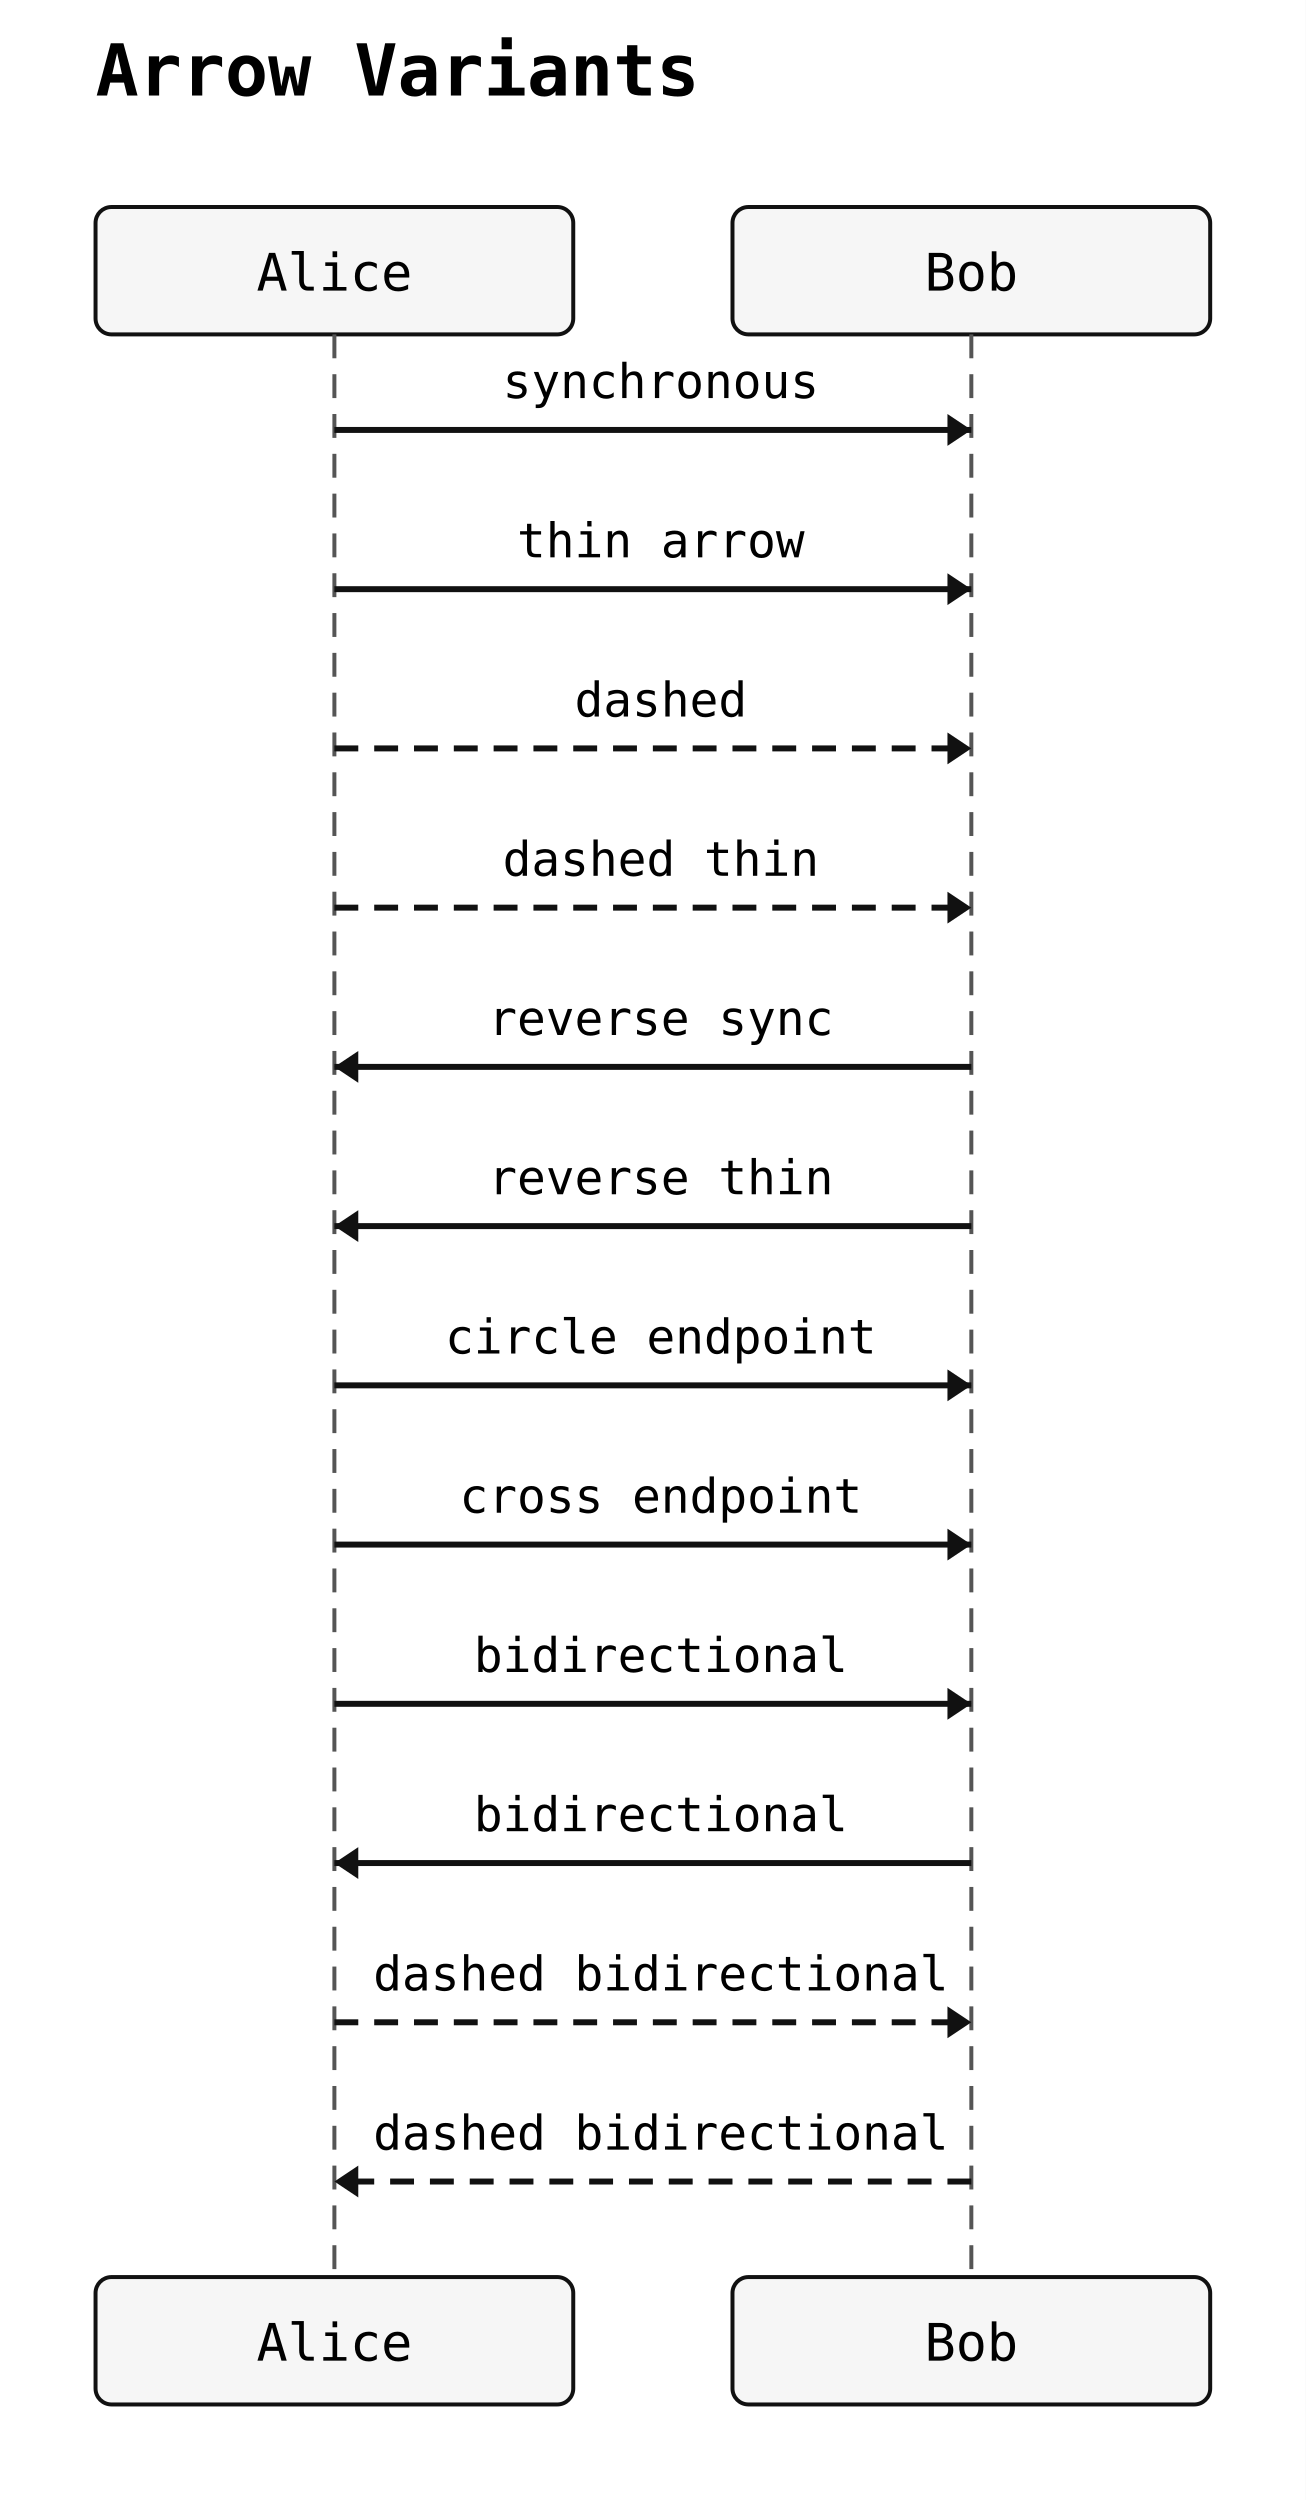
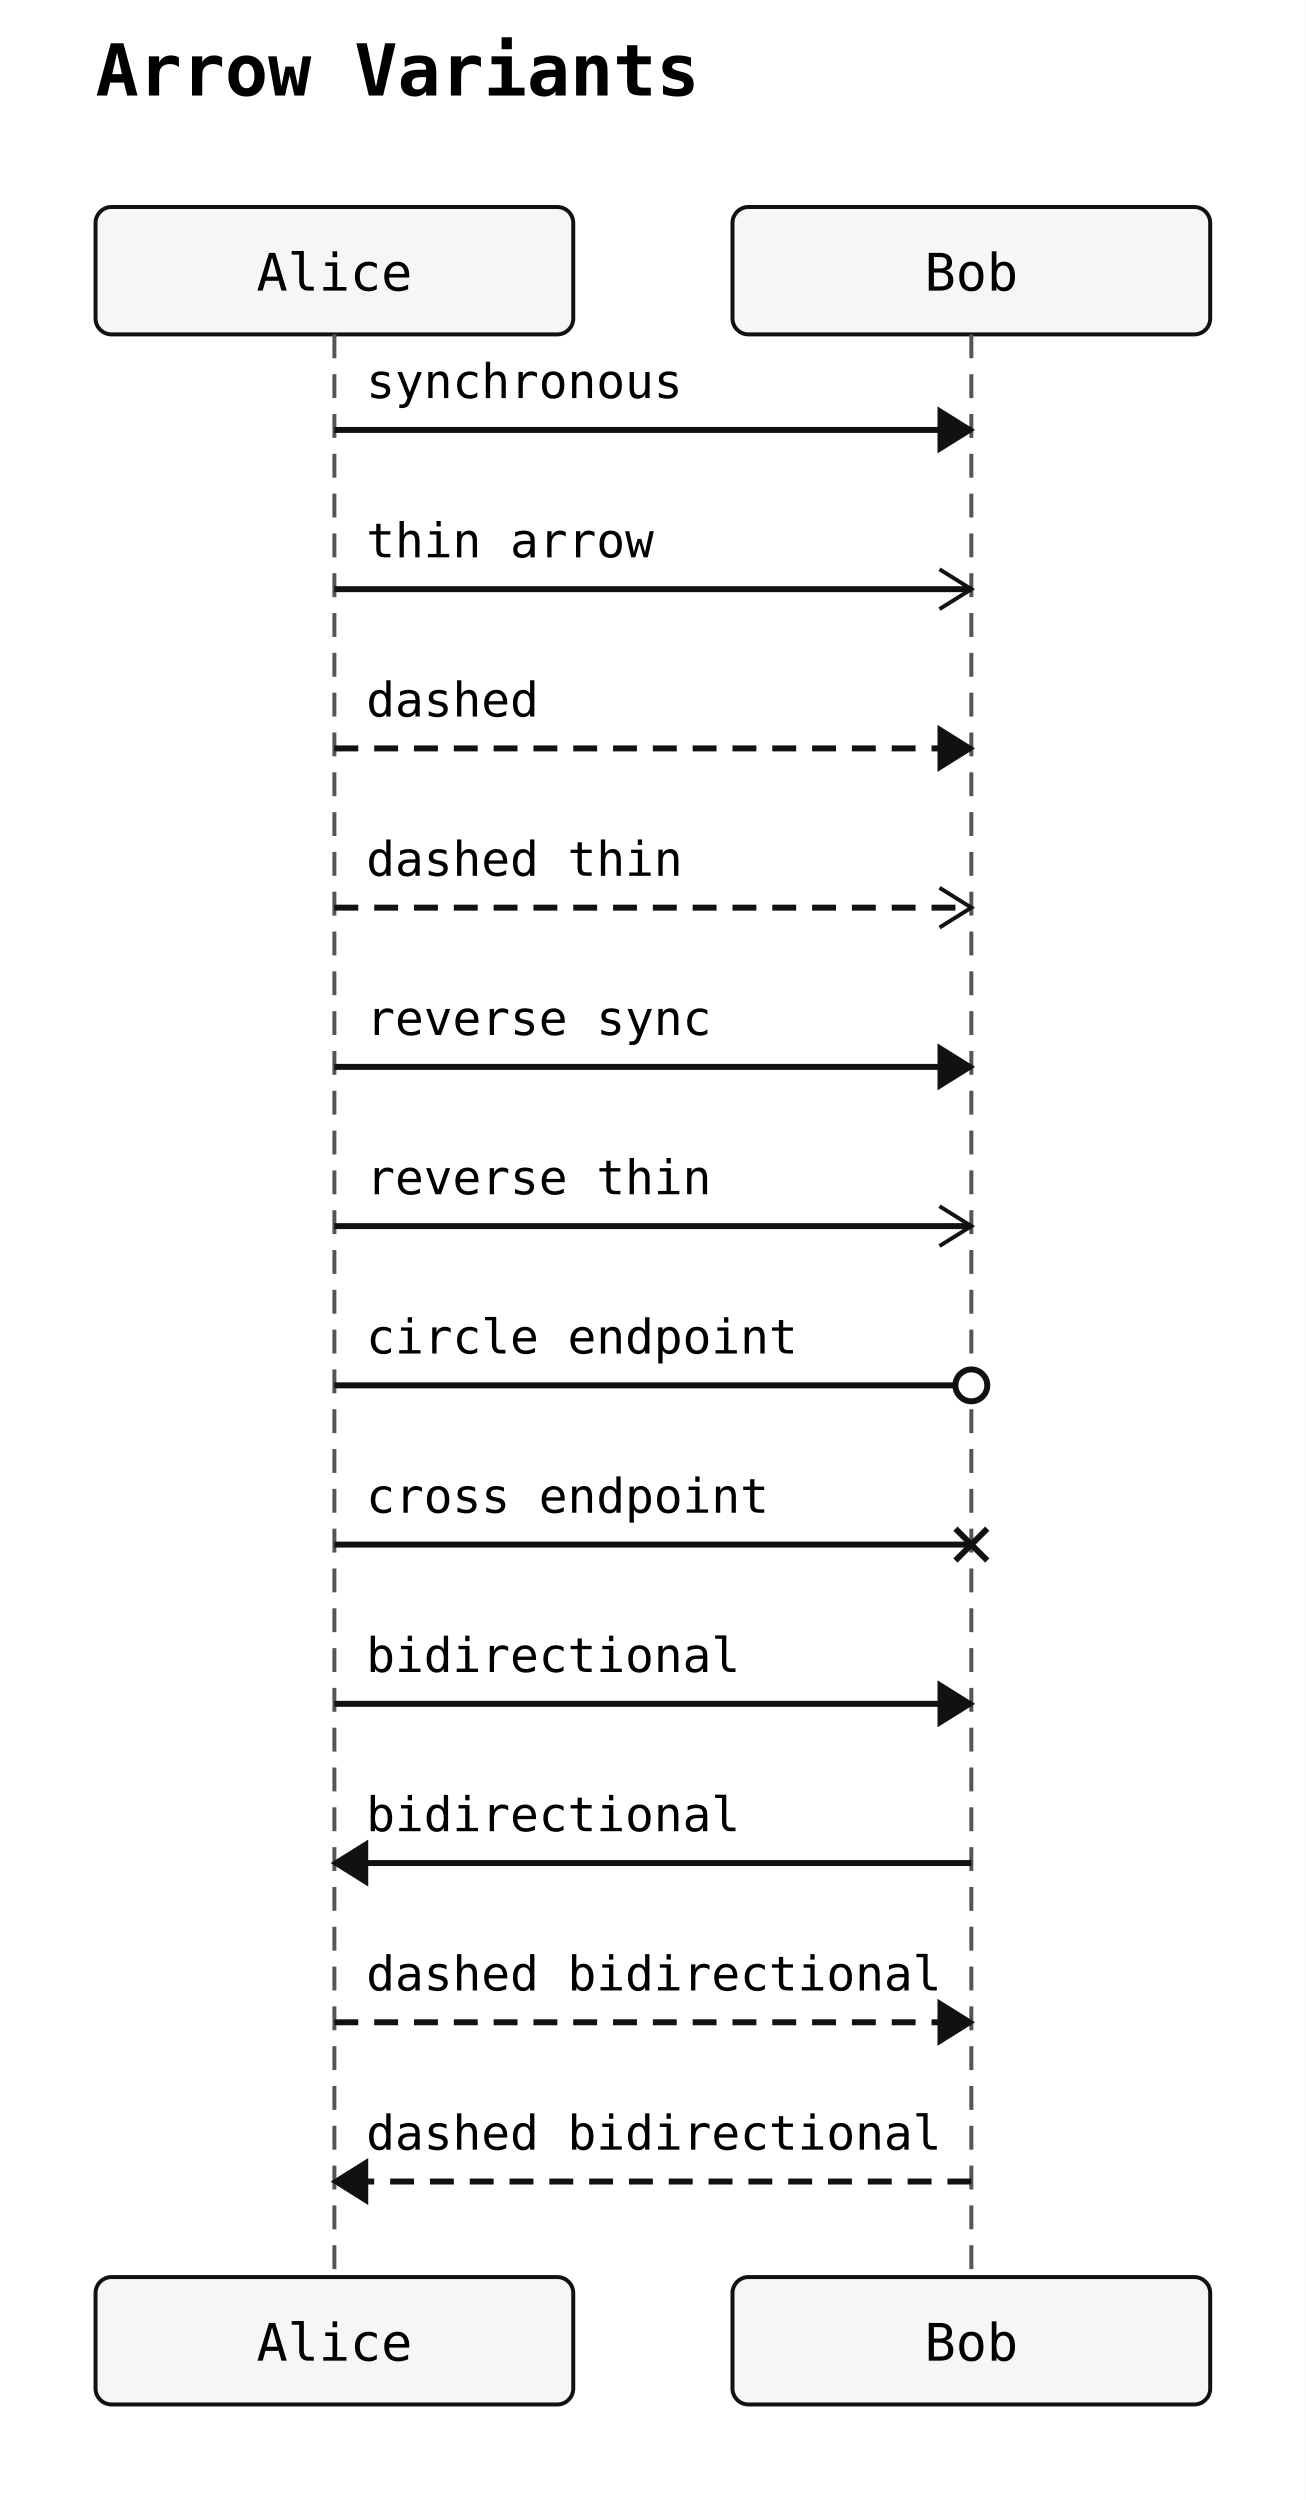
<svg xmlns="http://www.w3.org/2000/svg" width="328" height="628" viewBox="0 0 328 628">
  <rect width="100%" height="100%" fill="white" />
  <text x="24" y="24" font-family="monospace" font-size="18" font-weight="600">Arrow Variants</text>
  <rect x="24" y="52" width="120" height="32" rx="4" ry="4" fill="#f6f6f6" stroke="#111" stroke-width="1" />
  <text x="84" y="73" text-anchor="middle" font-family="monospace" font-size="13">Alice</text>
  <rect x="184" y="52" width="120" height="32" rx="4" ry="4" fill="#f6f6f6" stroke="#111" stroke-width="1" />
  <text x="244" y="73" text-anchor="middle" font-family="monospace" font-size="13">Bob</text>
  <line x1="84" y1="84" x2="84" y2="572" stroke="#555" stroke-width="1" stroke-dasharray="6 4" />
  <line x1="244" y1="84" x2="244" y2="572" stroke="#555" stroke-width="1" stroke-dasharray="6 4" />
  <line x1="84" y1="108" x2="244" y2="108" stroke="#111" stroke-width="1.5" />
-   <polygon points="244,108 238,104 238,112" fill="#111" />
-   <text x="166" y="100" text-anchor="middle" font-family="monospace" font-size="12">synchronous</text>
+   <polygon points="244,108 236,103 236,113" fill="#111" stroke="#111" stroke-width="1" />
+   <text x="92" y="100" text-anchor="start" font-family="monospace" font-size="12">synchronous</text>
  <line x1="84" y1="148" x2="244" y2="148" stroke="#111" stroke-width="1.5" />
-   <polygon points="244,148 238,144 238,152" fill="#111" />
-   <text x="166" y="140" text-anchor="middle" font-family="monospace" font-size="12">thin arrow</text>
+   <polyline points="236,143 244,148 236,153" fill="none" stroke="#111" stroke-width="1" />
+   <text x="92" y="140" text-anchor="start" font-family="monospace" font-size="12">thin arrow</text>
  <line x1="84" y1="188" x2="244" y2="188" stroke="#111" stroke-width="1.5" stroke-dasharray="6 4" />
-   <polygon points="244,188 238,184 238,192" fill="#111" />
-   <text x="166" y="180" text-anchor="middle" font-family="monospace" font-size="12">dashed</text>
+   <polygon points="244,188 236,183 236,193" fill="#111" stroke="#111" stroke-width="1" />
+   <text x="92" y="180" text-anchor="start" font-family="monospace" font-size="12">dashed</text>
  <line x1="84" y1="228" x2="244" y2="228" stroke="#111" stroke-width="1.5" stroke-dasharray="6 4" />
-   <polygon points="244,228 238,224 238,232" fill="#111" />
-   <text x="166" y="220" text-anchor="middle" font-family="monospace" font-size="12">dashed thin</text>
+   <polyline points="236,223 244,228 236,233" fill="none" stroke="#111" stroke-width="1" />
+   <text x="92" y="220" text-anchor="start" font-family="monospace" font-size="12">dashed thin</text>
  <line x1="244" y1="268" x2="84" y2="268" stroke="#111" stroke-width="1.5" />
-   <polygon points="84,268 90,264 90,272" fill="#111" />
-   <text x="166" y="260" text-anchor="middle" font-family="monospace" font-size="12">reverse sync</text>
+   <polygon points="244,268 236,263 236,273" fill="#111" stroke="#111" stroke-width="1" />
+   <text x="92" y="260" text-anchor="start" font-family="monospace" font-size="12">reverse sync</text>
  <line x1="244" y1="308" x2="84" y2="308" stroke="#111" stroke-width="1.5" />
-   <polygon points="84,308 90,304 90,312" fill="#111" />
-   <text x="166" y="300" text-anchor="middle" font-family="monospace" font-size="12">reverse thin</text>
+   <polyline points="236,303 244,308 236,313" fill="none" stroke="#111" stroke-width="1" />
+   <text x="92" y="300" text-anchor="start" font-family="monospace" font-size="12">reverse thin</text>
  <line x1="84" y1="348" x2="244" y2="348" stroke="#111" stroke-width="1.5" />
-   <polygon points="244,348 238,344 238,352" fill="#111" />
-   <text x="166" y="340" text-anchor="middle" font-family="monospace" font-size="12">circle endpoint</text>
+   <circle class="sequence-arrow-end sequence-arrow-end-circle" data-sequence-arrow-end="circle" cx="244" cy="348" r="4" fill="white" stroke="#111" stroke-width="1.5" />
+   <text x="92" y="340" text-anchor="start" font-family="monospace" font-size="12">circle endpoint</text>
  <line x1="84" y1="388" x2="244" y2="388" stroke="#111" stroke-width="1.5" />
-   <polygon points="244,388 238,384 238,392" fill="#111" />
-   <text x="166" y="380" text-anchor="middle" font-family="monospace" font-size="12">cross endpoint</text>
+   <g class="sequence-arrow-end sequence-arrow-end-cross" data-sequence-arrow-end="cross" stroke="#111" stroke-width="1.5">
+     <line x1="240" y1="384" x2="248" y2="392" />
+     <line x1="240" y1="392" x2="248" y2="384" />
+   </g>
+   <text x="92" y="380" text-anchor="start" font-family="monospace" font-size="12">cross endpoint</text>
  <line x1="84" y1="428" x2="244" y2="428" stroke="#111" stroke-width="1.5" />
-   <polygon points="244,428 238,424 238,432" fill="#111" />
-   <text x="166" y="420" text-anchor="middle" font-family="monospace" font-size="12">bidirectional</text>
+   <polygon points="244,428 236,423 236,433" fill="#111" stroke="#111" stroke-width="1" />
+   <text x="92" y="420" text-anchor="start" font-family="monospace" font-size="12">bidirectional</text>
  <line x1="244" y1="468" x2="84" y2="468" stroke="#111" stroke-width="1.5" />
-   <polygon points="84,468 90,464 90,472" fill="#111" />
-   <text x="166" y="460" text-anchor="middle" font-family="monospace" font-size="12">bidirectional</text>
+   <polygon points="84,468 92,463 92,473" fill="#111" stroke="#111" stroke-width="1" />
+   <text x="92" y="460" text-anchor="start" font-family="monospace" font-size="12">bidirectional</text>
  <line x1="84" y1="508" x2="244" y2="508" stroke="#111" stroke-width="1.5" stroke-dasharray="6 4" />
-   <polygon points="244,508 238,504 238,512" fill="#111" />
-   <text x="166" y="500" text-anchor="middle" font-family="monospace" font-size="12">dashed bidirectional</text>
+   <polygon points="244,508 236,503 236,513" fill="#111" stroke="#111" stroke-width="1" />
+   <text x="92" y="500" text-anchor="start" font-family="monospace" font-size="12">dashed bidirectional</text>
  <line x1="244" y1="548" x2="84" y2="548" stroke="#111" stroke-width="1.5" stroke-dasharray="6 4" />
-   <polygon points="84,548 90,544 90,552" fill="#111" />
-   <text x="166" y="540" text-anchor="middle" font-family="monospace" font-size="12">dashed bidirectional</text>
+   <polygon points="84,548 92,543 92,553" fill="#111" stroke="#111" stroke-width="1" />
+   <text x="92" y="540" text-anchor="start" font-family="monospace" font-size="12">dashed bidirectional</text>
  <rect x="24" y="572" width="120" height="32" rx="4" ry="4" fill="#f6f6f6" stroke="#111" stroke-width="1" />
  <text x="84" y="593" text-anchor="middle" font-family="monospace" font-size="13">Alice</text>
  <rect x="184" y="572" width="120" height="32" rx="4" ry="4" fill="#f6f6f6" stroke="#111" stroke-width="1" />
  <text x="244" y="593" text-anchor="middle" font-family="monospace" font-size="13">Bob</text>
</svg>
